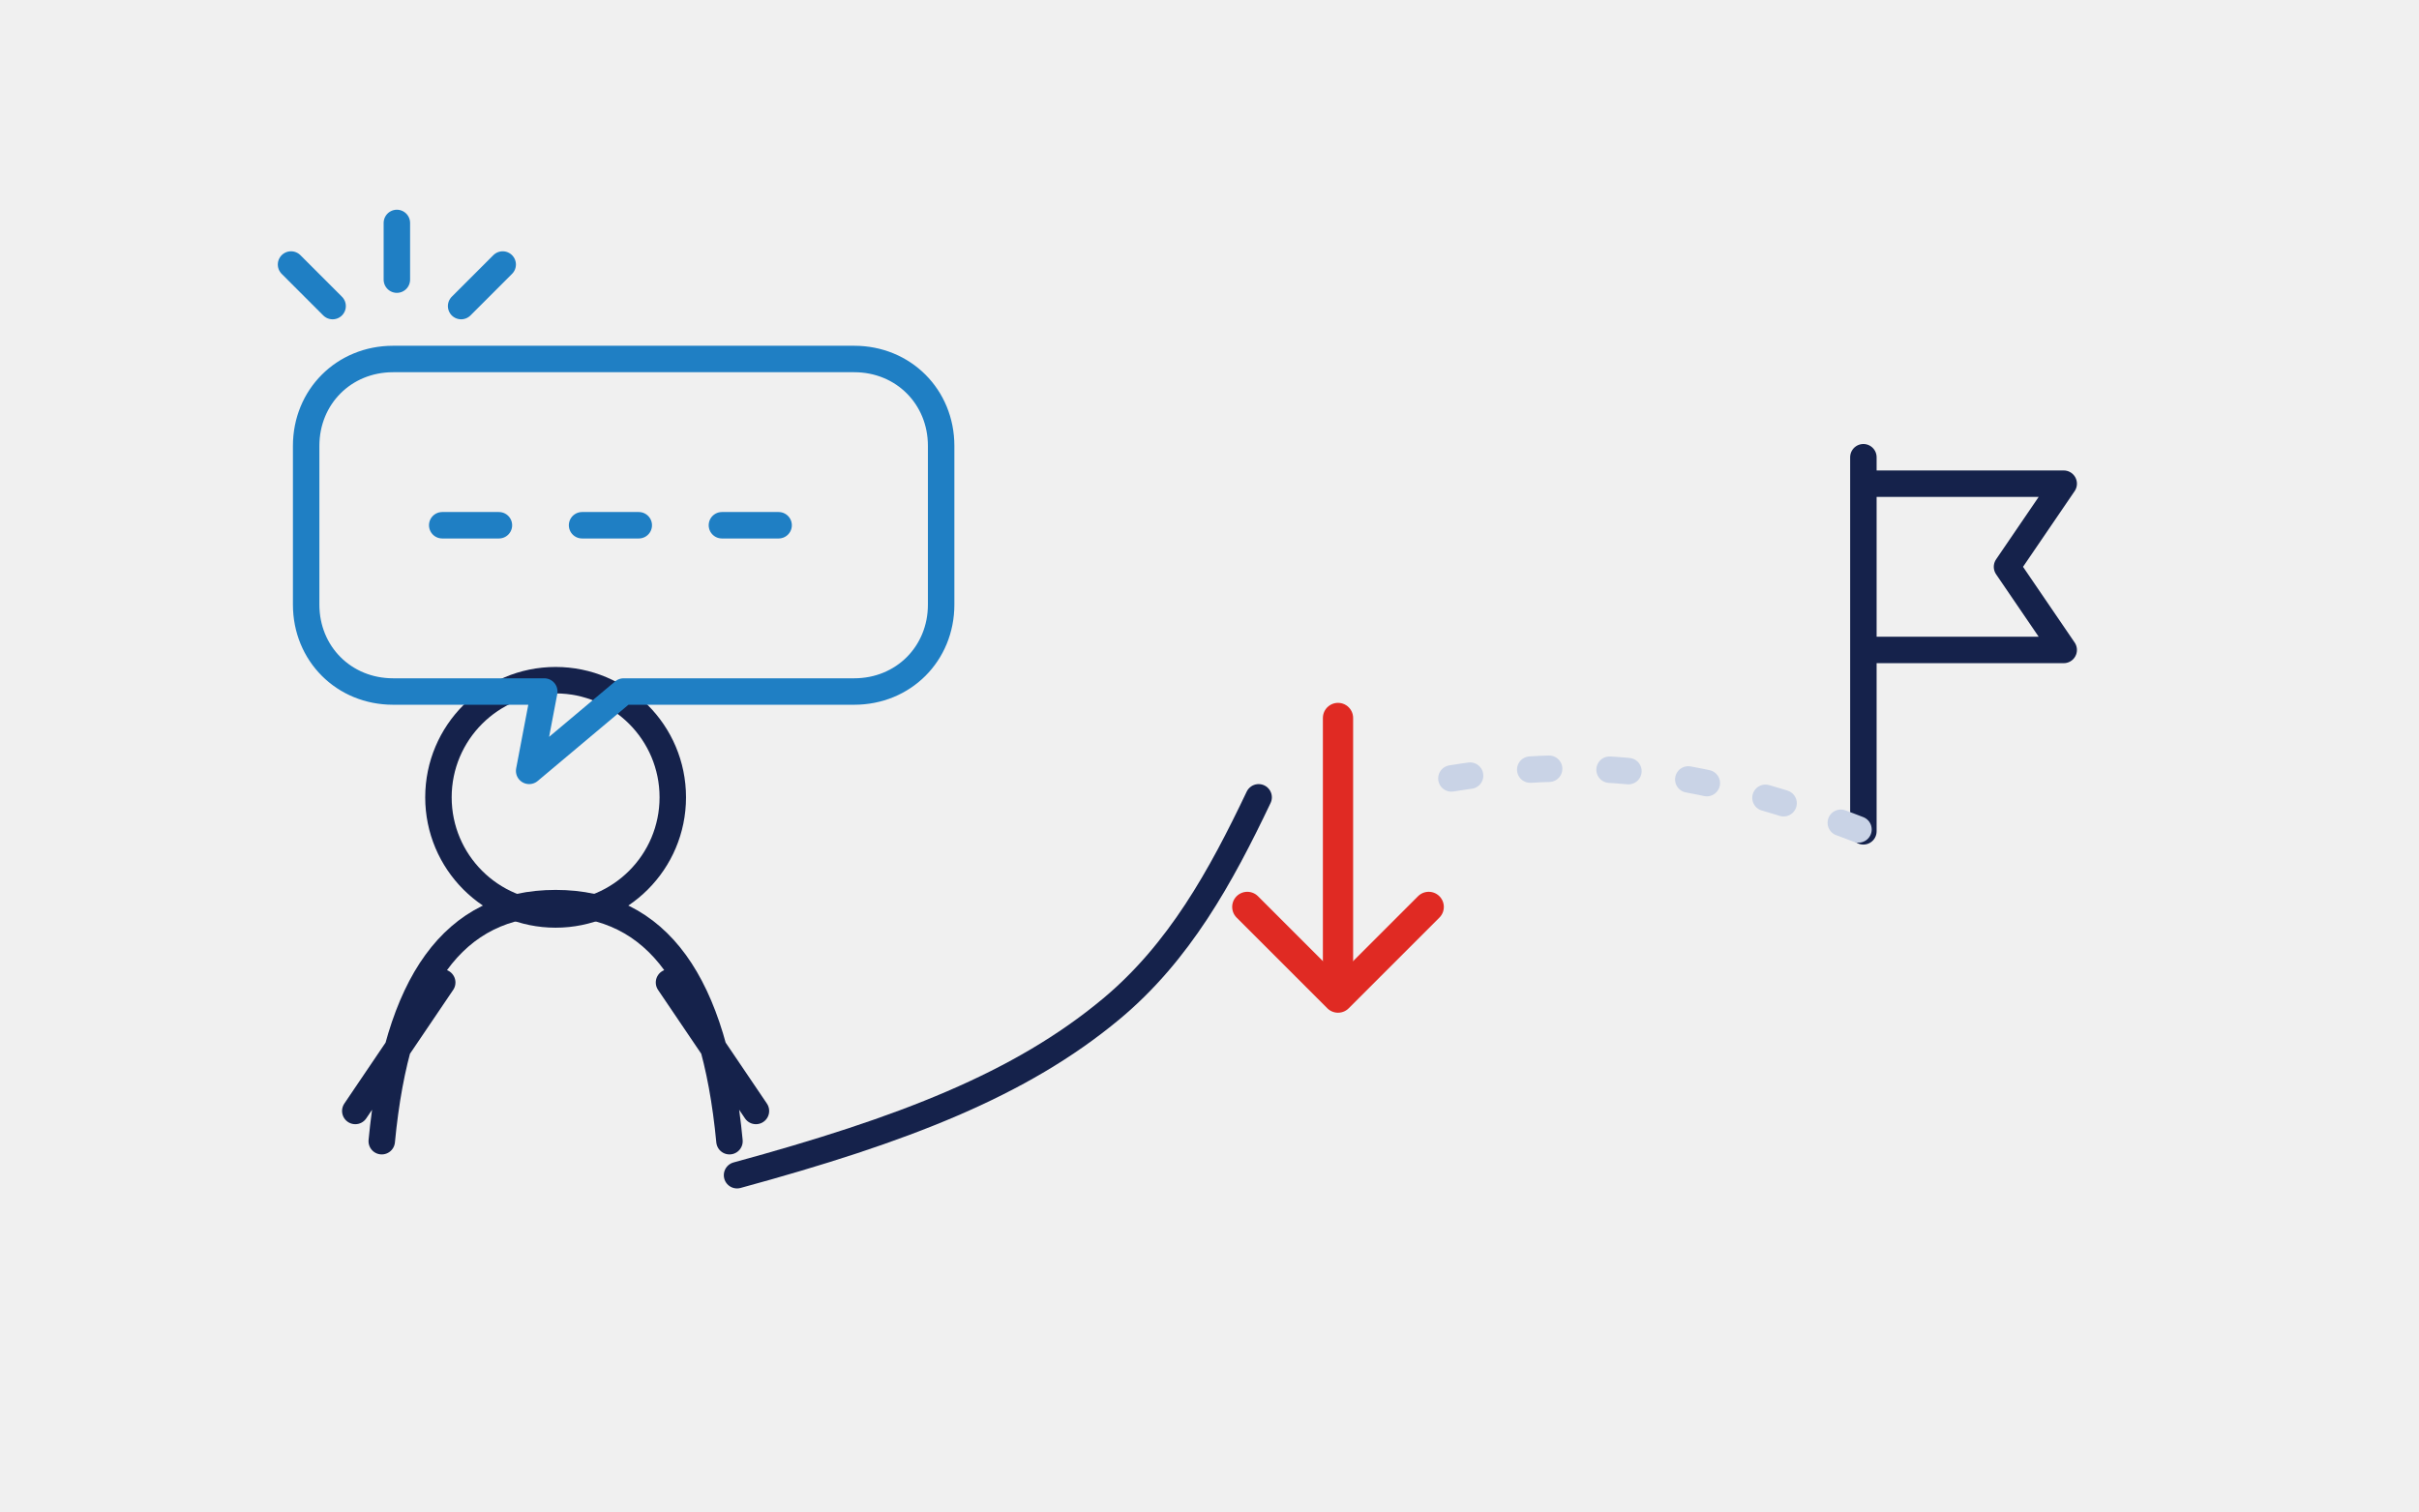
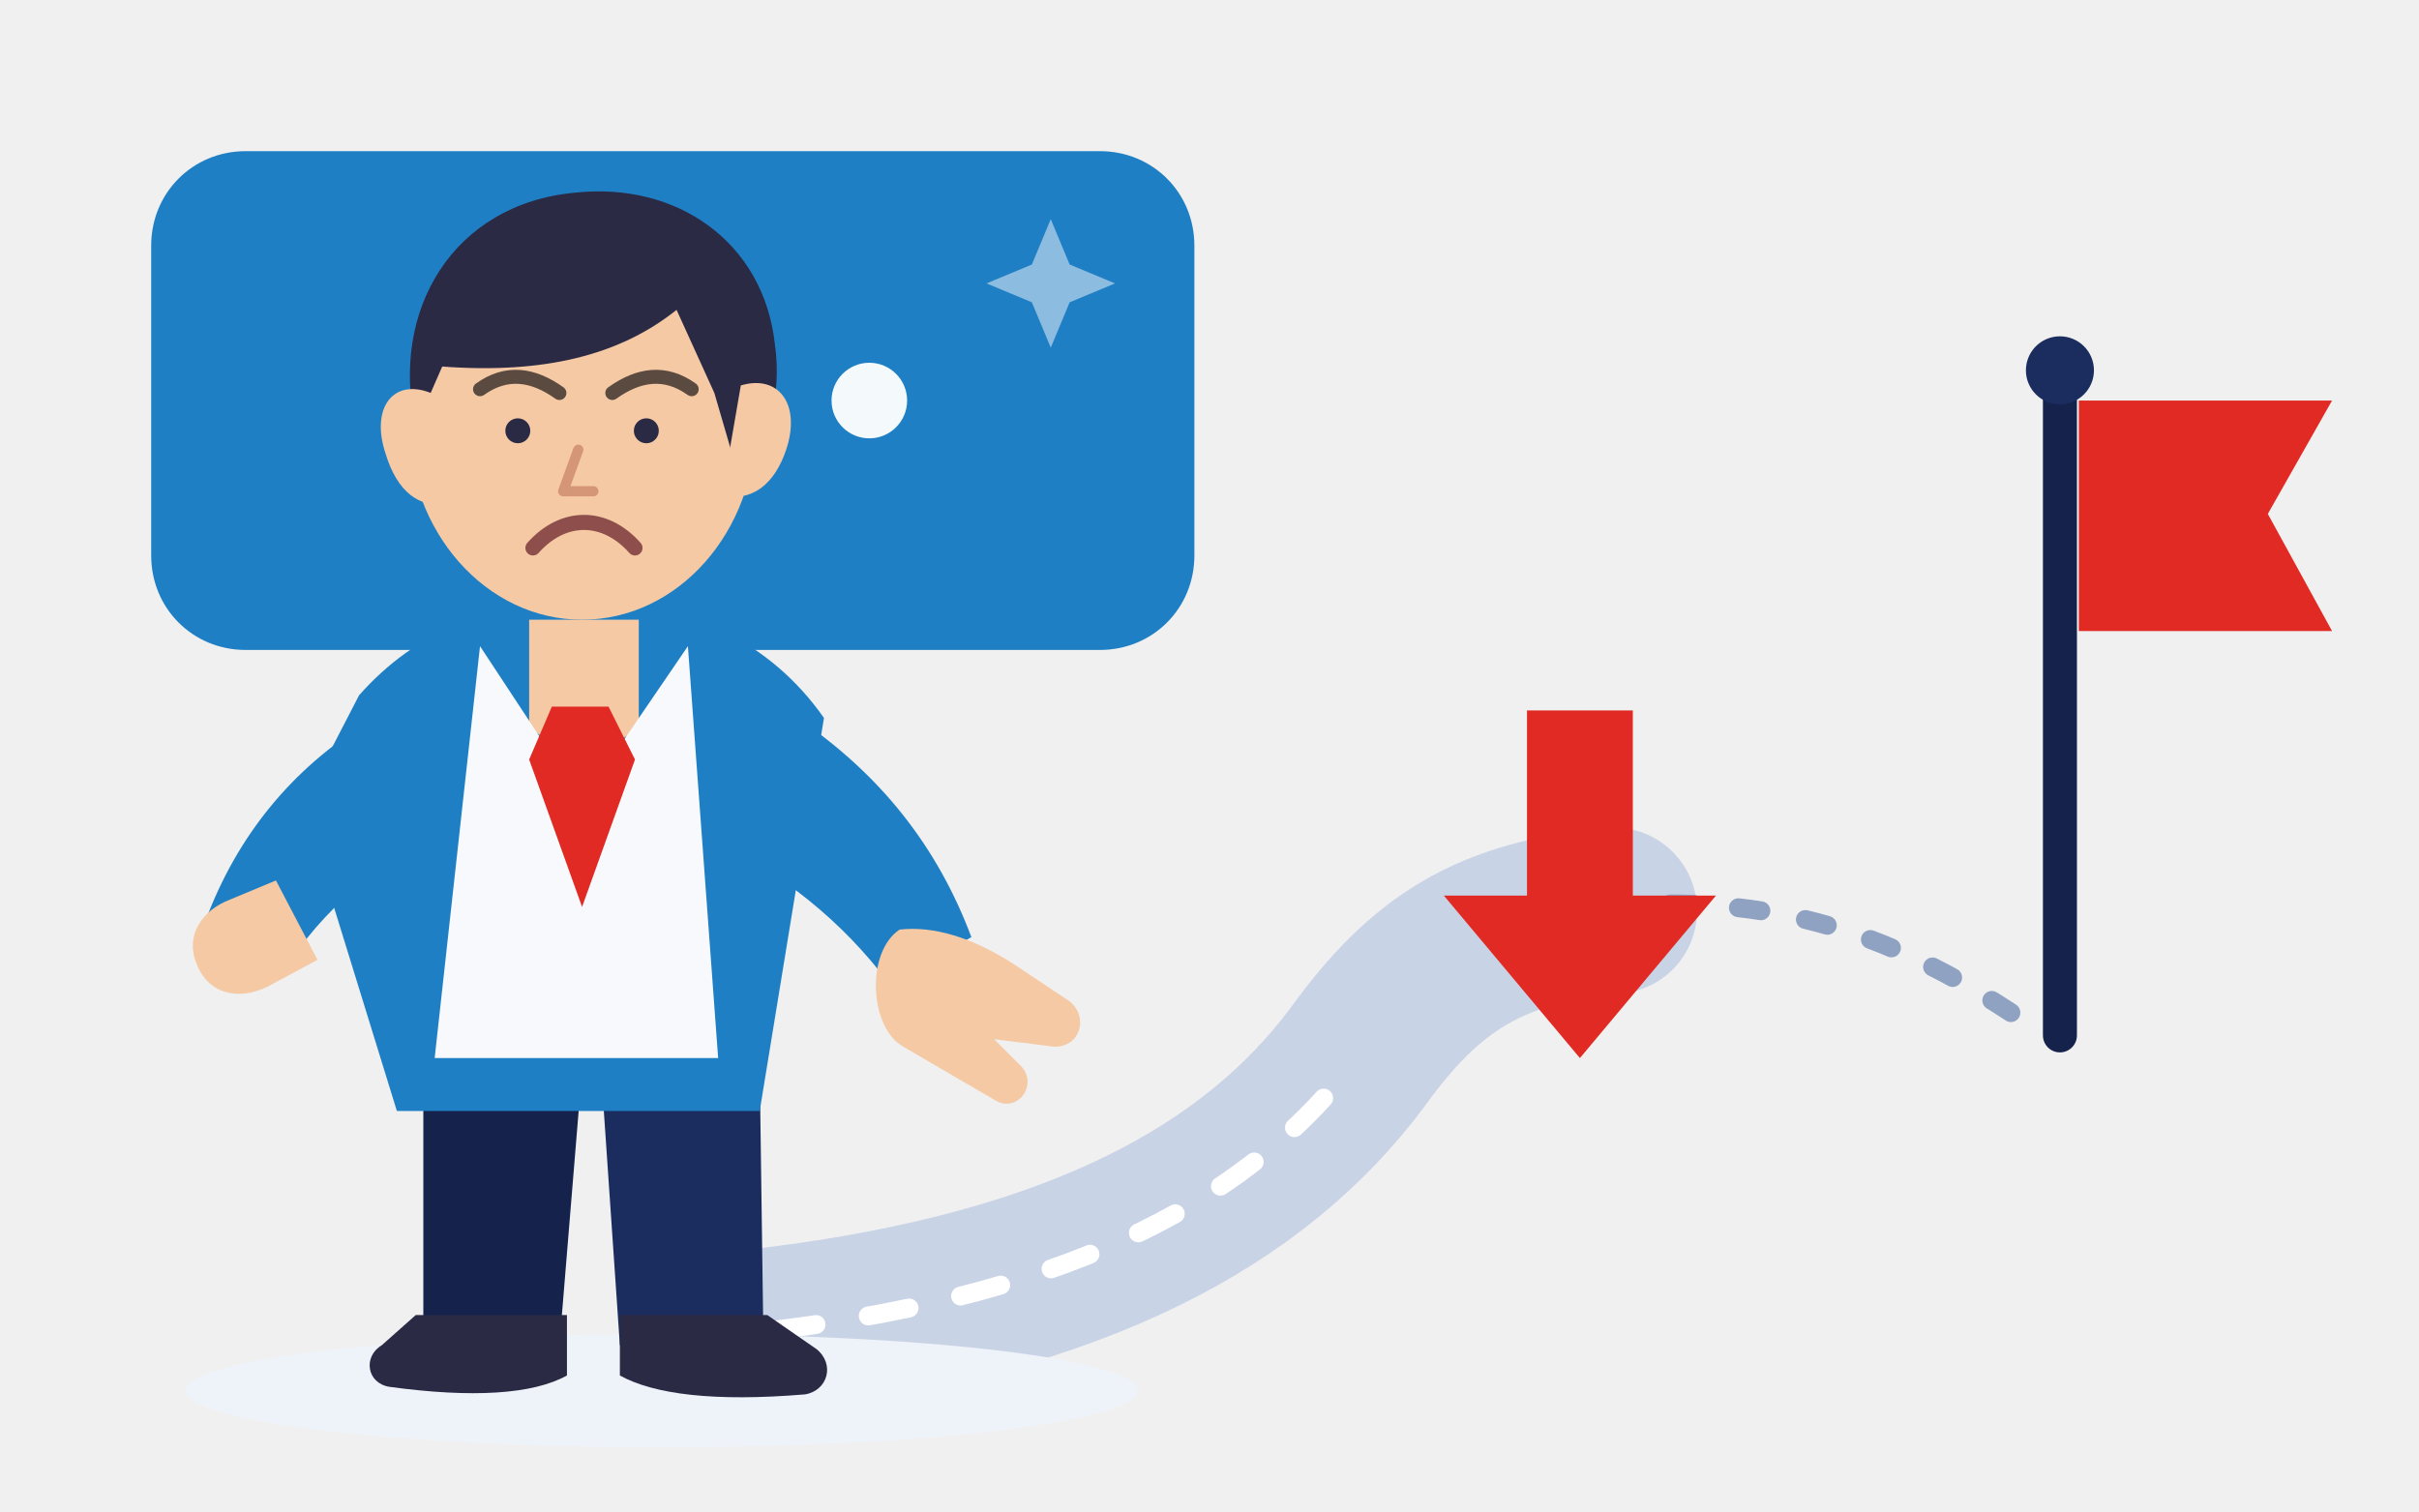
- <svg xmlns="http://www.w3.org/2000/svg" viewBox="0 0 640 400" role="img" aria-label="A person starts an AI chat journey, but the path breaks before the goal flag">
-   <g fill="none" stroke-linecap="round" stroke-linejoin="round">
-     <g stroke="#15224b" stroke-width="7">
-       <circle cx="147" cy="211" r="31" />
-       <path d="M101 302c4-42 19-63 46-63s42 21 46 63M117 260l-23 34M177 260l23 34" />
-       <path d="M195 311c44-12 75-24 99-44 18-15 29-35 39-56" />
-       <path d="M493 220v-99M493 128h53l-15 22 15 22h-53" />
-     </g>
-     <g stroke="#1f7fc4" stroke-width="7">
-       <path d="M104 95h122c13 0 23 10 23 23v42c0 13-10 23-23 23h-61l-25 21 4-21h-40c-13 0-23-10-23-23v-42c0-13 10-23 23-23z" />
-       <path d="M117 139h15M154 139h15M191 139h15" />
-       <path d="M105 74v-15M88 81 77 70M122 81l11-11" />
-     </g>
-     <path d="M384 206c37-6 68-2 109 14" stroke="#c9d3e6" stroke-width="7" stroke-dasharray="5 16" />
-     <g stroke="#e02a23" stroke-width="8">
-       <path d="M354 190v72" />
-       <path d="m330 240 24 24 24-24" />
-     </g>
-   </g>
+ <svg xmlns="http://www.w3.org/2000/svg" viewBox="0 0 640 400" role="img" aria-label="AIを試したものの成果への道が途切れて困るビジネスパーソン">
+   <path d="M65 40h226c14 0 25 11 25 25v82c0 14-11 25-25 25H178l-39 31 8-31H65c-14 0-25-11-25-25V65c0-14 11-25 25-25z" fill="#1f7fc4" />
+   <circle cx="126" cy="106" r="10" fill="#ffffff" opacity=".95" />
+   <circle cx="178" cy="106" r="10" fill="#ffffff" opacity=".95" />
+   <circle cx="230" cy="106" r="10" fill="#ffffff" opacity=".95" />
+   <path d="M278 58l5 12 12 5-12 5-5 12-5-12-12-5 12-5 5-12z" fill="#8cbce0" />
+   <path d="M545 100v174" fill="none" stroke="#15224b" stroke-width="9" stroke-linecap="round" />
+   <path d="M550 106h67l-17 30 17 31h-67v-61z" fill="#e02a23" />
+   <circle cx="545" cy="98" r="9" fill="#1b2d5f" />
+   <path d="M205 352c81-10 127-36 154-72 18-25 35-36 68-39" fill="none" stroke="#c9d3e6" stroke-width="44" stroke-linecap="round" />
+   <path d="M205 352c81-10 127-36 154-72" fill="none" stroke="#ffffff" stroke-width="5" stroke-linecap="round" stroke-dasharray="11 14" />
+   <path d="M424 240c45-4 78 7 114 32" fill="none" stroke="#8fa2c2" stroke-width="5" stroke-linecap="round" stroke-dasharray="6 12" />
+   <path d="M404 188h28v49h22l-36 43-36-43h22v-49z" fill="#e02a23" />
+   <ellipse cx="175" cy="368" rx="126" ry="15" fill="#eef2f9" />
+   <path d="M112 283h42l-6 73h-36v-73z" fill="#15224b" />
+   <path d="M159 283h42l1 73h-38l-5-73z" fill="#1b2d5f" />
+   <path d="M110 348h40v16c-9 5-25 6-47 3-6-1-7-8-2-11l9-8z" fill="#2a2a45" />
+   <path d="M164 348h39l13 9c5 4 3 11-3 12-24 2-40 0-49-5v-16z" fill="#2a2a45" />
+   <path d="M95 184c15-17 35-25 59-25 28 0 50 11 64 31l-17 104h-96l-25-81 15-29z" fill="#1f7fc4" />
+   <path d="M140 164h29v28c-7 8-22 8-29 0v-28z" fill="#f5c9a4" />
+   <path d="M127 171l27 41 28-41 8 109h-75l12-109z" fill="#f7f9fc" />
+   <path d="M146 187h15l7 14-14 39-14-39 6-14z" fill="#e02a23" />
+   <path d="M99 190c-20 12-35 29-44 52l22 12c11-16 26-28 44-34L99 190z" fill="#1f7fc4" />
+   <path d="M61 238c-8 3-12 10-9 17 3 8 11 10 19 6l13-7-11-21-12 5z" fill="#f5c9a4" />
+   <path d="M211 190c22 15 37 34 46 58l-22 12c-12-16-28-29-47-38l23-32z" fill="#1f7fc4" />
+   <path d="M238 246c9-1 19 2 30 9l15 10c5 4 3 12-4 12l-16-2 7 7c5 5-1 13-7 9l-24-14c-9-5-10-25-1-31z" fill="#f5c9a4" />
+   <ellipse cx="154" cy="112" rx="46" ry="52" fill="#f5c9a4" />
+   <path d="M110 113c-7-31 10-59 42-62 27-3 50 13 53 40 2 14-2 27-9 37l-7-24-10-22c-15 12-35 17-62 15l-7 16z" fill="#2a2a45" />
+   <path d="M114 104c-10-4-16 4-12 16 3 10 9 15 17 13l-5-29zm82-2c10-3 16 5 12 17-3 9-9 14-17 12l5-29z" fill="#f5c9a4" />
+   <circle cx="137" cy="114" r="3.3" fill="#2a2a45" />
+   <circle cx="171" cy="114" r="3.3" fill="#2a2a45" />
+   <path d="M127 103c7-5 14-4 21 1m14 0c7-5 14-6 21-1" fill="none" stroke="#5b4a3f" stroke-width="3.7" stroke-linecap="round" />
+   <path d="M153 119l-4 11h8" fill="none" stroke="#d59678" stroke-width="2.7" stroke-linecap="round" stroke-linejoin="round" />
+   <path d="M141 145c8-9 19-9 27 0" fill="none" stroke="#8e4f4c" stroke-width="4" stroke-linecap="round" />
</svg>
